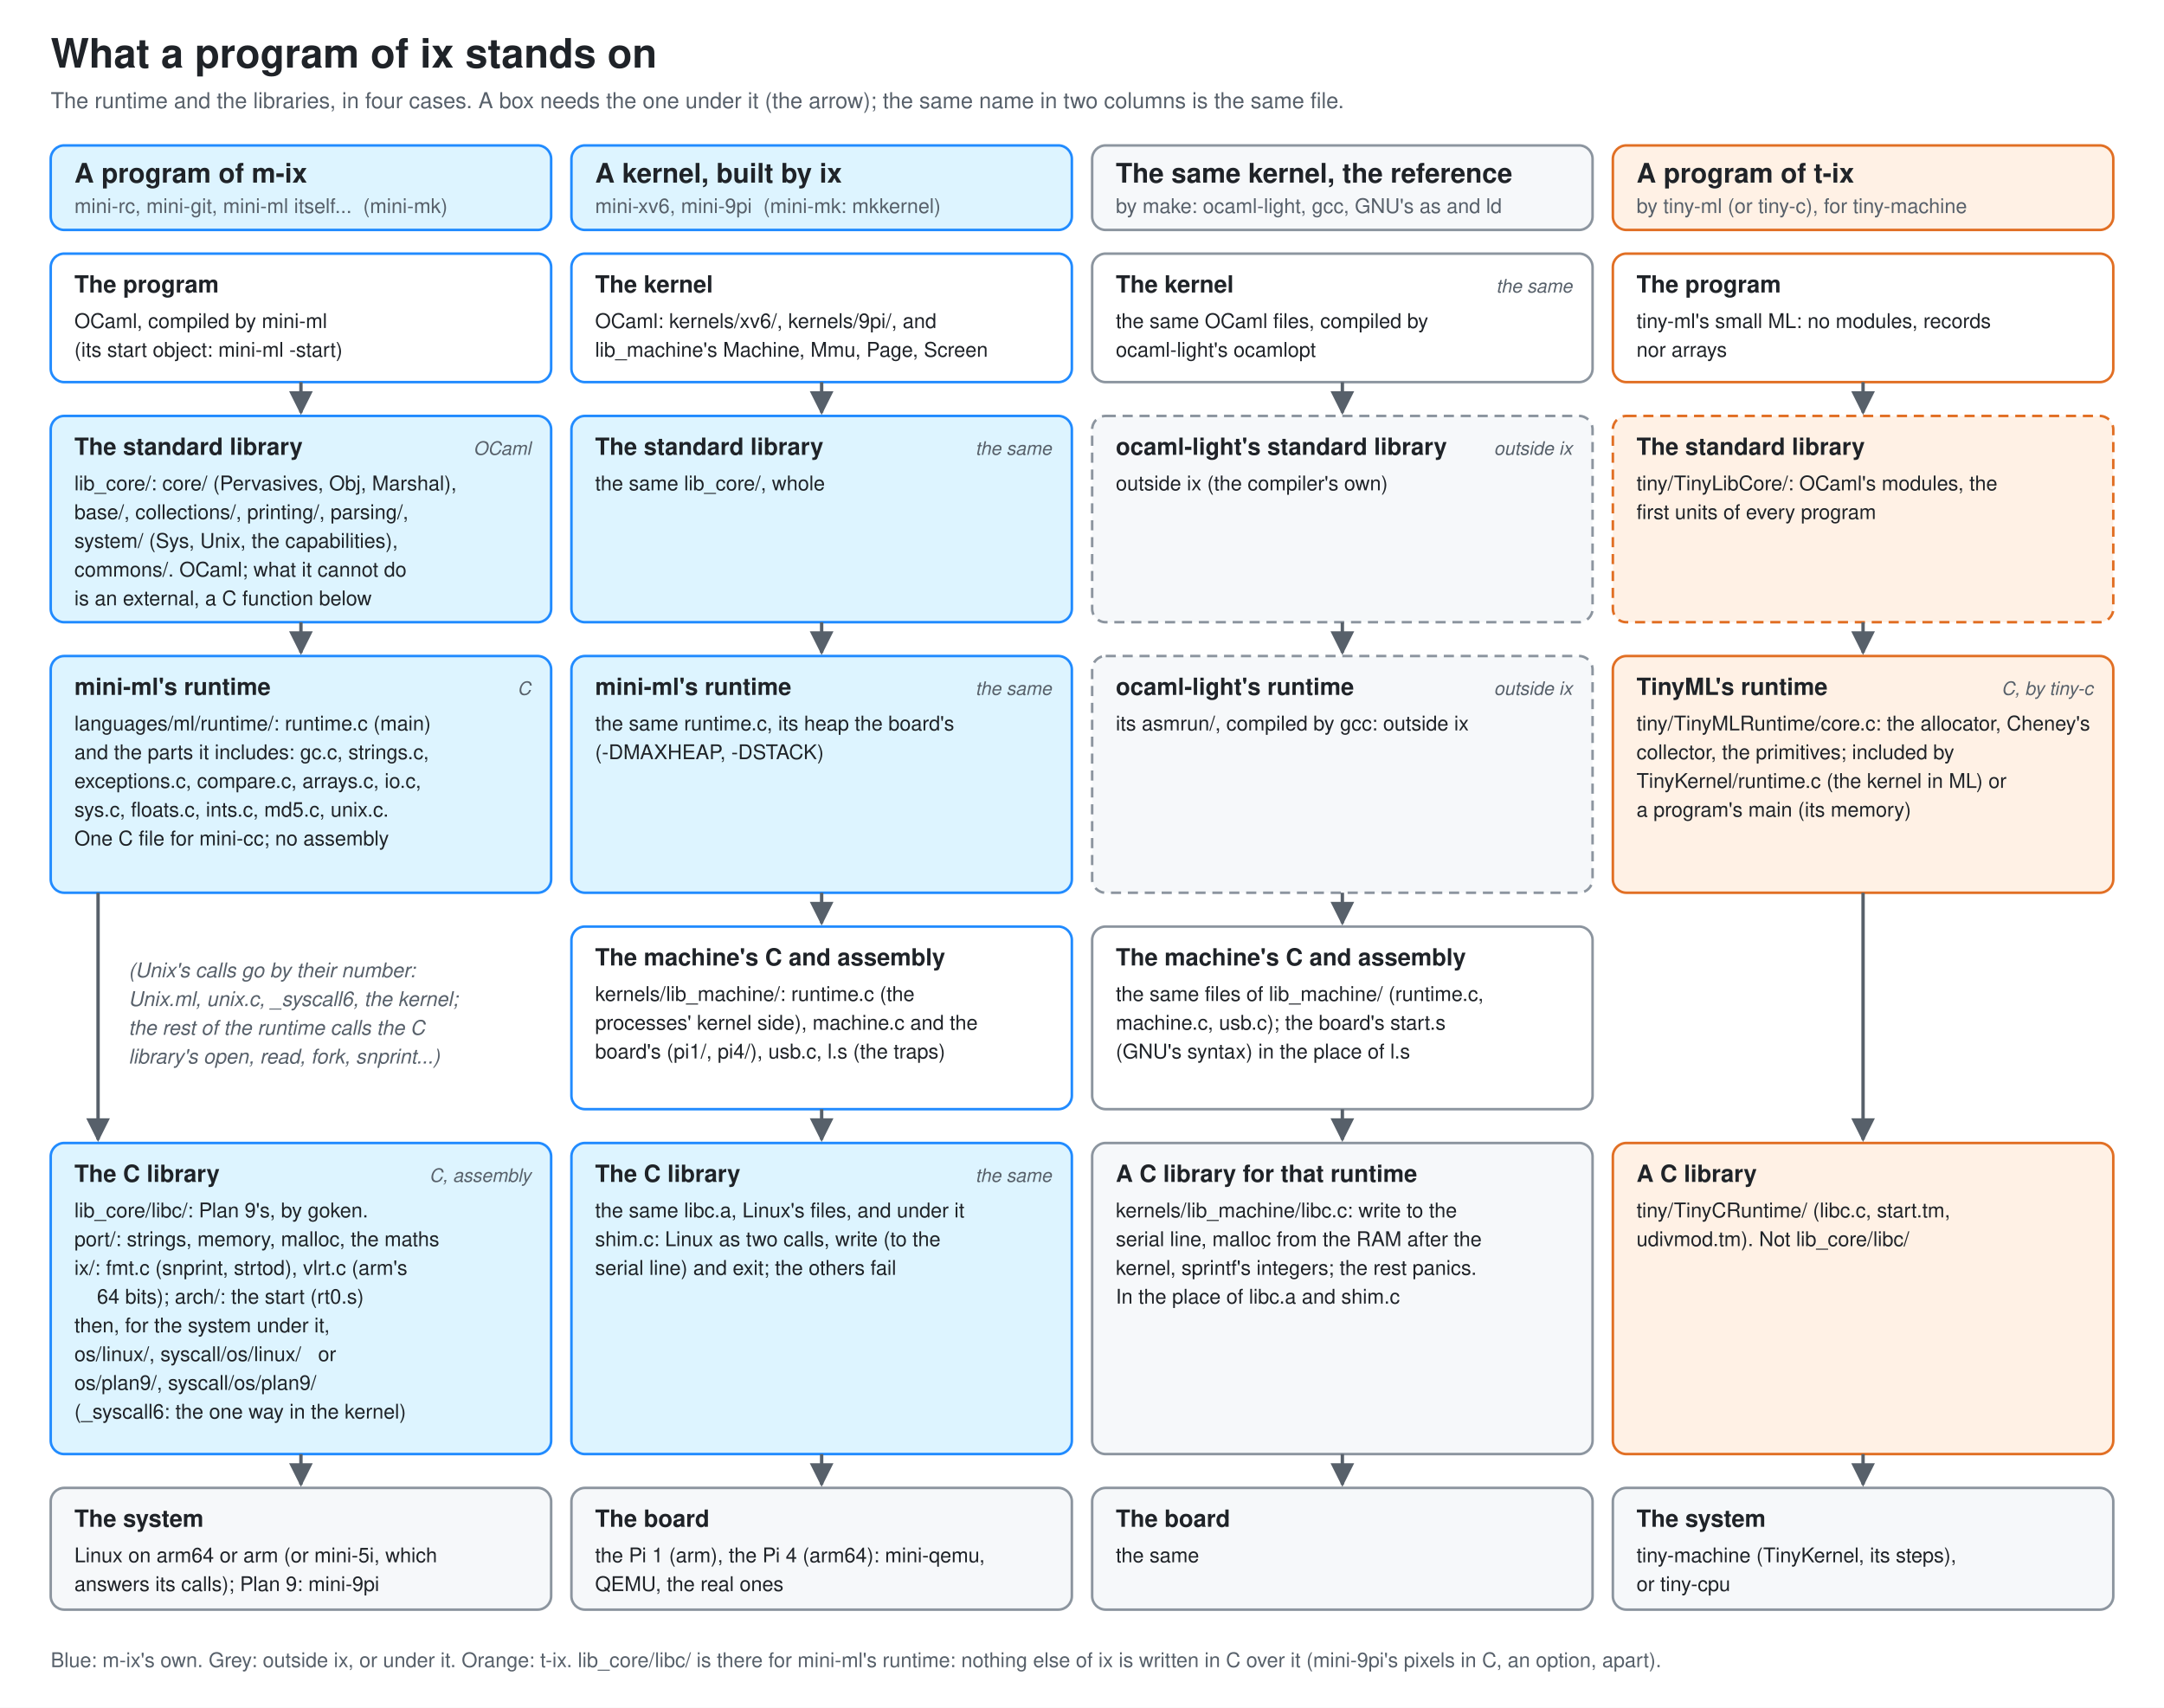
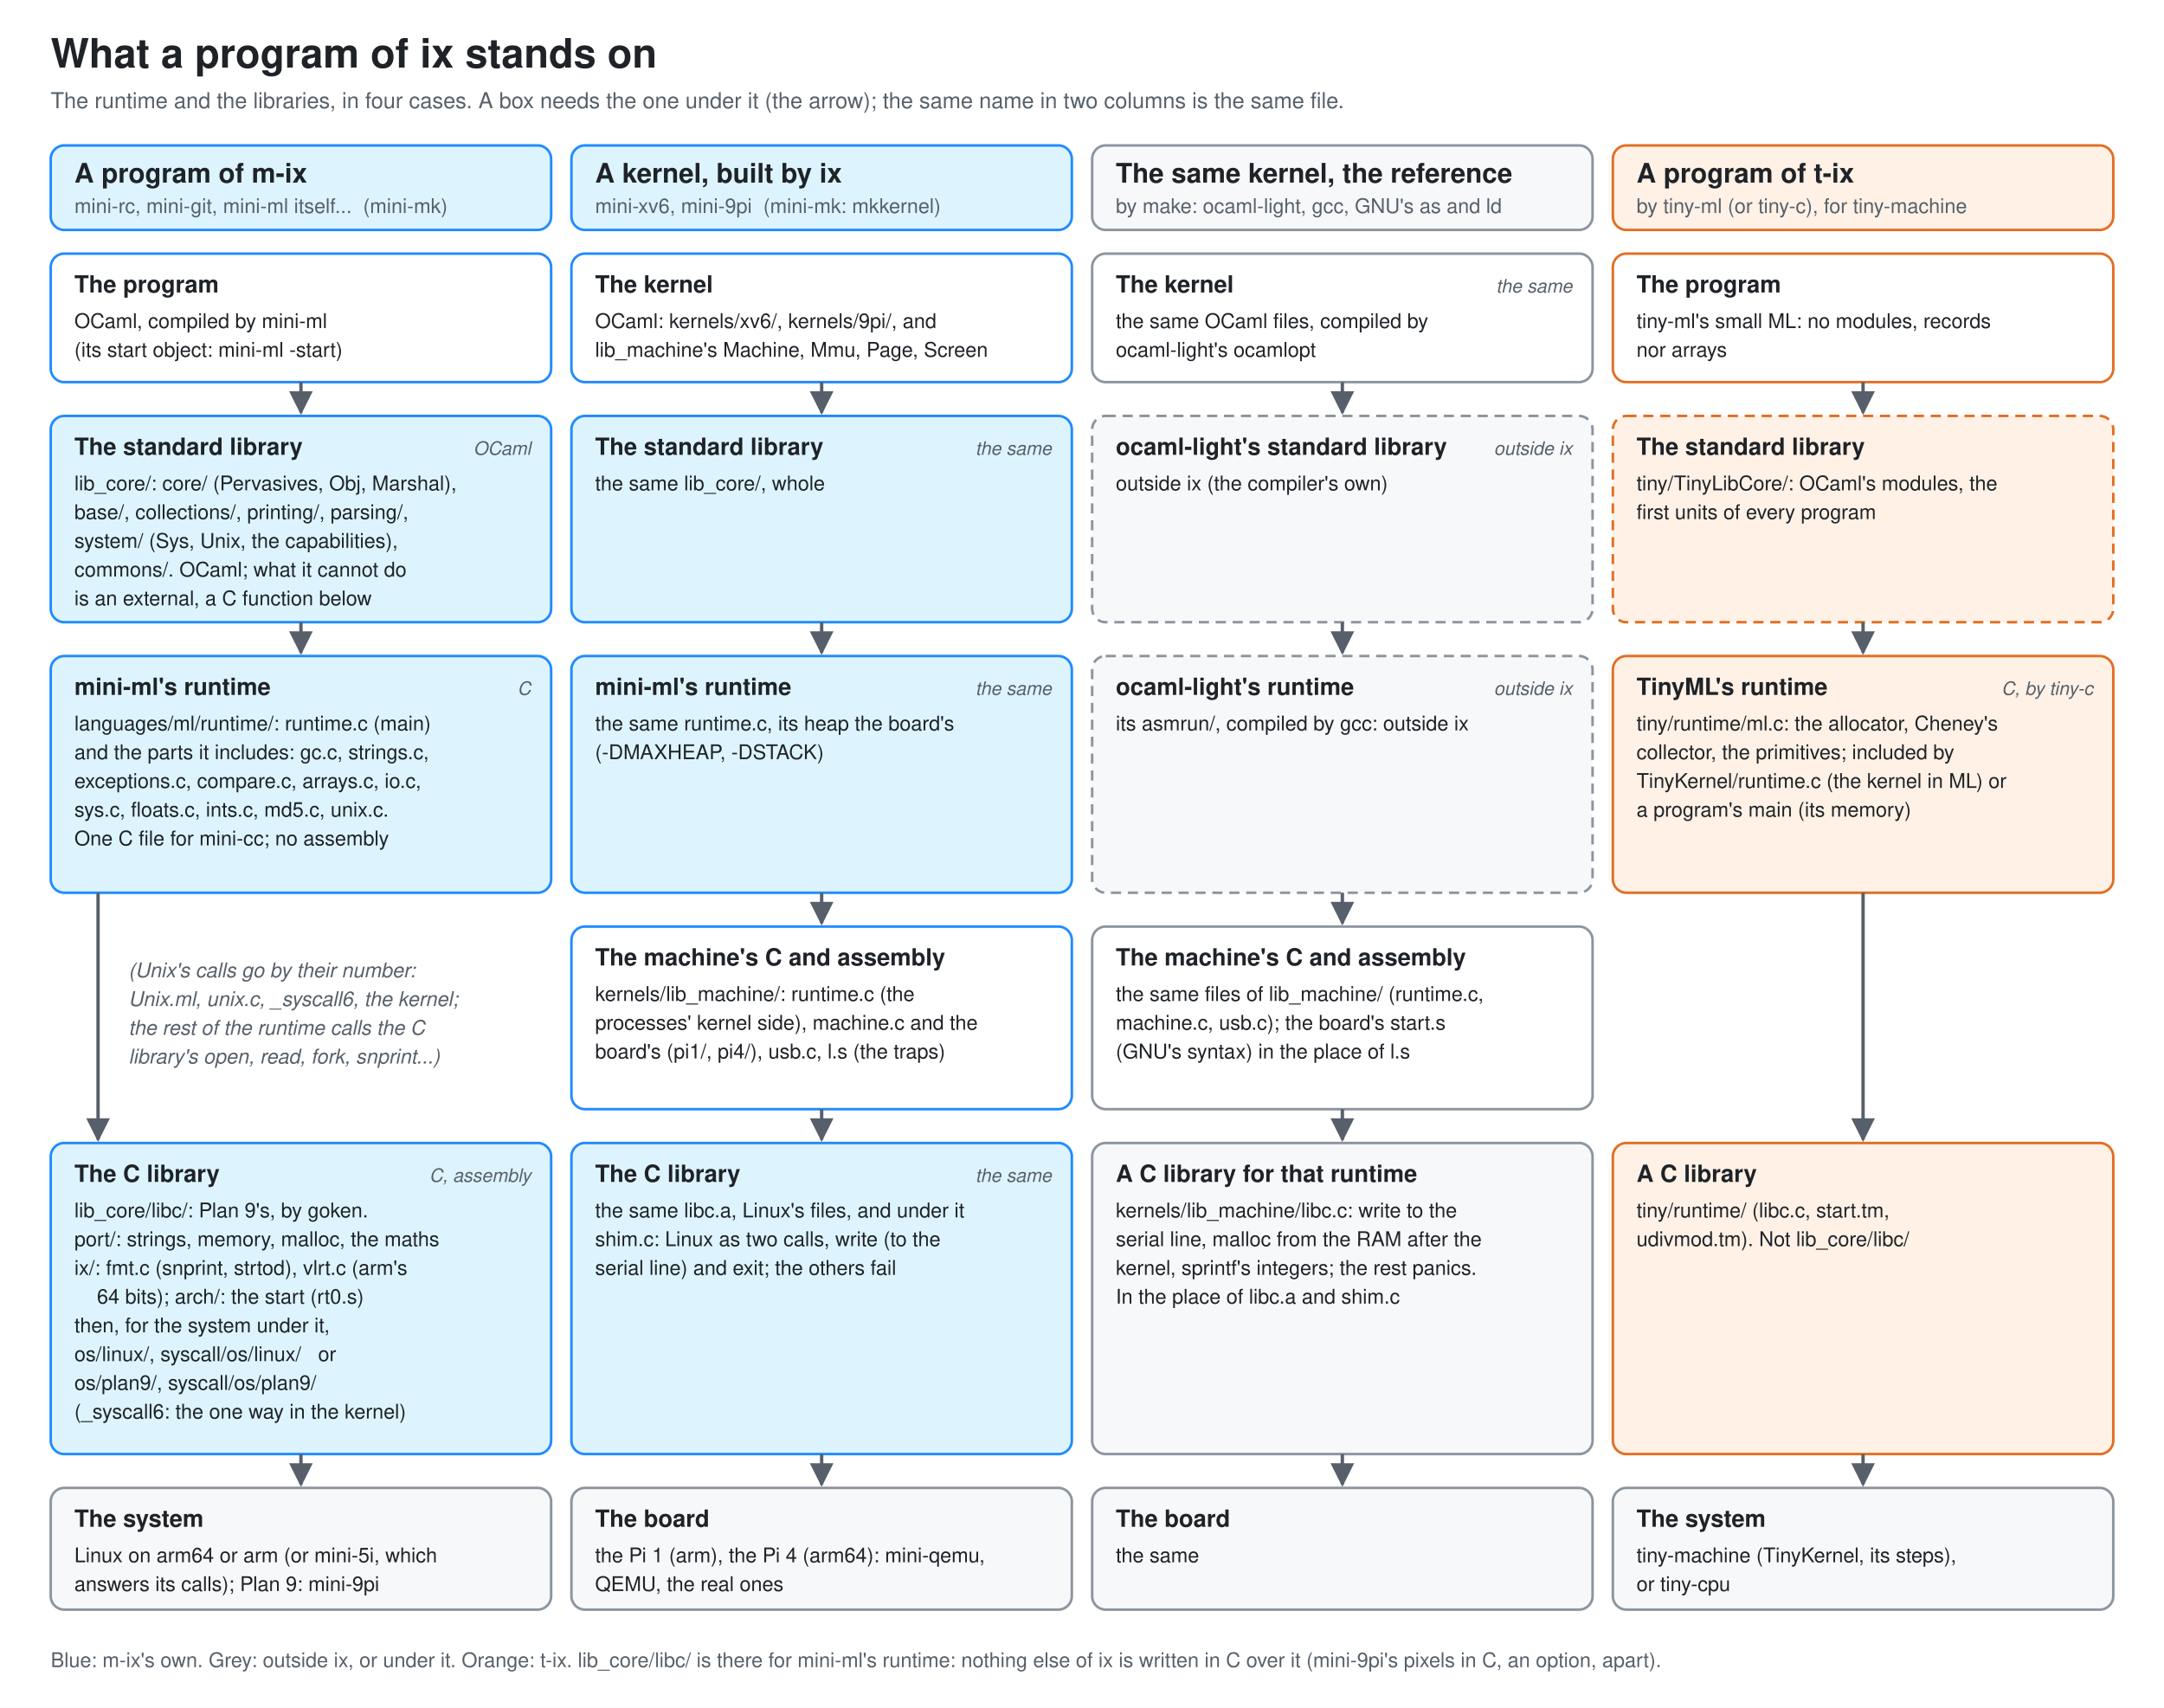
<svg xmlns="http://www.w3.org/2000/svg" viewBox="0 0 1280 1010" width="1280" height="1010" font-family="-apple-system, BlinkMacSystemFont, 'Segoe UI', Helvetica, Arial, sans-serif">
  <defs>
    <marker id="a" viewBox="0 0 10 10" refX="9" refY="5" markerWidth="7" markerHeight="7" orient="auto-start-reverse">
      <path d="M0 0L10 5L0 10z" fill="#57606a" />
    </marker>
  </defs>
  <rect width="1280" height="1010" fill="#ffffff" />
  <text x="30" y="40" font-size="24" font-weight="600" fill="#1f2328" text-anchor="start" xml:space="preserve">What a program of ix stands on</text>
  <text x="30" y="64" font-size="13" font-weight="normal" fill="#57606a" text-anchor="start" xml:space="preserve">The runtime and the libraries, in four cases. A box needs the one under it (the arrow); the same name in two columns is the same file.</text>
  <rect x="30" y="86" width="296" height="50" rx="8" fill="#ddf4ff" stroke="#218bff" stroke-width="1.5" />
  <text x="44" y="108" font-size="16" font-weight="600" fill="#1f2328" text-anchor="start" xml:space="preserve">A program of m-ix</text>
  <text x="44" y="126" font-size="12" font-weight="normal" fill="#57606a" text-anchor="start" xml:space="preserve">mini-rc, mini-git, mini-ml itself...  (mini-mk)</text>
  <rect x="30" y="150" width="296" height="76" rx="8" fill="#ffffff" stroke="#218bff" stroke-width="1.5" />
  <text x="44" y="173" font-size="14" font-weight="600" fill="#1f2328" text-anchor="start" xml:space="preserve">The program</text>
  <text x="44" y="194" font-size="12" font-weight="normal" fill="#1f2328" text-anchor="start" xml:space="preserve">OCaml, compiled by mini-ml</text>
  <text x="44" y="211" font-size="12" font-weight="normal" fill="#1f2328" text-anchor="start" xml:space="preserve">(its start object: mini-ml -start)</text>
  <rect x="30" y="246" width="296" height="122" rx="8" fill="#ddf4ff" stroke="#218bff" stroke-width="1.5" />
  <text x="44" y="269" font-size="14" font-weight="600" fill="#1f2328" text-anchor="start" xml:space="preserve">The standard library</text>
  <text x="314" y="269" font-size="11" font-weight="normal" fill="#57606a" text-anchor="end" font-style="italic" xml:space="preserve">OCaml</text>
  <text x="44" y="290" font-size="12" font-weight="normal" fill="#1f2328" text-anchor="start" xml:space="preserve">lib_core/: core/ (Pervasives, Obj, Marshal),</text>
  <text x="44" y="307" font-size="12" font-weight="normal" fill="#1f2328" text-anchor="start" xml:space="preserve">base/, collections/, printing/, parsing/,</text>
  <text x="44" y="324" font-size="12" font-weight="normal" fill="#1f2328" text-anchor="start" xml:space="preserve">system/ (Sys, Unix, the capabilities),</text>
  <text x="44" y="341" font-size="12" font-weight="normal" fill="#1f2328" text-anchor="start" xml:space="preserve">commons/. OCaml; what it cannot do</text>
  <text x="44" y="358" font-size="12" font-weight="normal" fill="#1f2328" text-anchor="start" xml:space="preserve">is an external, a C function below</text>
  <rect x="30" y="388" width="296" height="140" rx="8" fill="#ddf4ff" stroke="#218bff" stroke-width="1.5" />
  <text x="44" y="411" font-size="14" font-weight="600" fill="#1f2328" text-anchor="start" xml:space="preserve">mini-ml's runtime</text>
  <text x="314" y="411" font-size="11" font-weight="normal" fill="#57606a" text-anchor="end" font-style="italic" xml:space="preserve">C</text>
  <text x="44" y="432" font-size="12" font-weight="normal" fill="#1f2328" text-anchor="start" xml:space="preserve">languages/ml/runtime/: runtime.c (main)</text>
  <text x="44" y="449" font-size="12" font-weight="normal" fill="#1f2328" text-anchor="start" xml:space="preserve">and the parts it includes: gc.c, strings.c,</text>
  <text x="44" y="466" font-size="12" font-weight="normal" fill="#1f2328" text-anchor="start" xml:space="preserve">exceptions.c, compare.c, arrays.c, io.c,</text>
  <text x="44" y="483" font-size="12" font-weight="normal" fill="#1f2328" text-anchor="start" xml:space="preserve">sys.c, floats.c, ints.c, md5.c, unix.c.</text>
  <text x="44" y="500" font-size="12" font-weight="normal" fill="#1f2328" text-anchor="start" xml:space="preserve">One C file for mini-cc; no assembly</text>
  <rect x="30" y="676" width="296" height="184" rx="8" fill="#ddf4ff" stroke="#218bff" stroke-width="1.5" />
  <text x="44" y="699" font-size="14" font-weight="600" fill="#1f2328" text-anchor="start" xml:space="preserve">The C library</text>
  <text x="314" y="699" font-size="11" font-weight="normal" fill="#57606a" text-anchor="end" font-style="italic" xml:space="preserve">C, assembly</text>
  <text x="44" y="720" font-size="12" font-weight="normal" fill="#1f2328" text-anchor="start" xml:space="preserve">lib_core/libc/: Plan 9's, by goken.</text>
  <text x="44" y="737" font-size="12" font-weight="normal" fill="#1f2328" text-anchor="start" xml:space="preserve">port/: strings, memory, malloc, the maths</text>
  <text x="44" y="754" font-size="12" font-weight="normal" fill="#1f2328" text-anchor="start" xml:space="preserve">ix/: fmt.c (snprint, strtod), vlrt.c (arm's</text>
  <text x="44" y="771" font-size="12" font-weight="normal" fill="#1f2328" text-anchor="start" xml:space="preserve">    64 bits); arch/: the start (rt0.s)</text>
  <text x="44" y="788" font-size="12" font-weight="normal" fill="#1f2328" text-anchor="start" xml:space="preserve">then, for the system under it,</text>
  <text x="44" y="805" font-size="12" font-weight="normal" fill="#1f2328" text-anchor="start" xml:space="preserve">os/linux/, syscall/os/linux/   or</text>
  <text x="44" y="822" font-size="12" font-weight="normal" fill="#1f2328" text-anchor="start" xml:space="preserve">os/plan9/, syscall/os/plan9/</text>
  <text x="44" y="839" font-size="12" font-weight="normal" fill="#1f2328" text-anchor="start" xml:space="preserve">(_syscall6: the one way in the kernel)</text>
  <rect x="30" y="880" width="296" height="72" rx="8" fill="#f6f8fa" stroke="#8c959f" stroke-width="1.5" />
  <text x="44" y="903" font-size="14" font-weight="600" fill="#1f2328" text-anchor="start" xml:space="preserve">The system</text>
  <text x="44" y="924" font-size="12" font-weight="normal" fill="#1f2328" text-anchor="start" xml:space="preserve">Linux on arm64 or arm (or mini-5i, which</text>
  <text x="44" y="941" font-size="12" font-weight="normal" fill="#1f2328" text-anchor="start" xml:space="preserve">answers its calls); Plan 9: mini-9pi</text>
  <line x1="178" y1="226" x2="178" y2="244" stroke="#57606a" stroke-width="2" marker-end="url(#a)" />
  <line x1="178" y1="368" x2="178" y2="386" stroke="#57606a" stroke-width="2" marker-end="url(#a)" />
  <line x1="58" y1="528" x2="58" y2="674" stroke="#57606a" stroke-width="2" marker-end="url(#a)" />
  <line x1="178" y1="860" x2="178" y2="878" stroke="#57606a" stroke-width="2" marker-end="url(#a)" />
  <text x="76" y="578" font-size="12" font-weight="normal" fill="#57606a" text-anchor="start" font-style="italic" xml:space="preserve">(Unix's calls go by their number:</text>
  <text x="76" y="595" font-size="12" font-weight="normal" fill="#57606a" text-anchor="start" font-style="italic" xml:space="preserve">Unix.ml, unix.c, _syscall6, the kernel;</text>
  <text x="76" y="612" font-size="12" font-weight="normal" fill="#57606a" text-anchor="start" font-style="italic" xml:space="preserve">the rest of the runtime calls the C</text>
  <text x="76" y="629" font-size="12" font-weight="normal" fill="#57606a" text-anchor="start" font-style="italic" xml:space="preserve">library's open, read, fork, snprint...)</text>
  <rect x="338" y="86" width="296" height="50" rx="8" fill="#ddf4ff" stroke="#218bff" stroke-width="1.5" />
  <text x="352" y="108" font-size="16" font-weight="600" fill="#1f2328" text-anchor="start" xml:space="preserve">A kernel, built by ix</text>
  <text x="352" y="126" font-size="12" font-weight="normal" fill="#57606a" text-anchor="start" xml:space="preserve">mini-xv6, mini-9pi  (mini-mk: mkkernel)</text>
  <rect x="338" y="150" width="296" height="76" rx="8" fill="#ffffff" stroke="#218bff" stroke-width="1.5" />
  <text x="352" y="173" font-size="14" font-weight="600" fill="#1f2328" text-anchor="start" xml:space="preserve">The kernel</text>
  <text x="352" y="194" font-size="12" font-weight="normal" fill="#1f2328" text-anchor="start" xml:space="preserve">OCaml: kernels/xv6/, kernels/9pi/, and</text>
  <text x="352" y="211" font-size="12" font-weight="normal" fill="#1f2328" text-anchor="start" xml:space="preserve">lib_machine's Machine, Mmu, Page, Screen</text>
  <rect x="338" y="246" width="296" height="122" rx="8" fill="#ddf4ff" stroke="#218bff" stroke-width="1.5" />
  <text x="352" y="269" font-size="14" font-weight="600" fill="#1f2328" text-anchor="start" xml:space="preserve">The standard library</text>
  <text x="622" y="269" font-size="11" font-weight="normal" fill="#57606a" text-anchor="end" font-style="italic" xml:space="preserve">the same</text>
  <text x="352" y="290" font-size="12" font-weight="normal" fill="#1f2328" text-anchor="start" xml:space="preserve">the same lib_core/, whole</text>
  <rect x="338" y="388" width="296" height="140" rx="8" fill="#ddf4ff" stroke="#218bff" stroke-width="1.5" />
  <text x="352" y="411" font-size="14" font-weight="600" fill="#1f2328" text-anchor="start" xml:space="preserve">mini-ml's runtime</text>
  <text x="622" y="411" font-size="11" font-weight="normal" fill="#57606a" text-anchor="end" font-style="italic" xml:space="preserve">the same</text>
  <text x="352" y="432" font-size="12" font-weight="normal" fill="#1f2328" text-anchor="start" xml:space="preserve">the same runtime.c, its heap the board's</text>
  <text x="352" y="449" font-size="12" font-weight="normal" fill="#1f2328" text-anchor="start" xml:space="preserve">(-DMAXHEAP, -DSTACK)</text>
  <rect x="338" y="548" width="296" height="108" rx="8" fill="#ffffff" stroke="#218bff" stroke-width="1.5" />
  <text x="352" y="571" font-size="14" font-weight="600" fill="#1f2328" text-anchor="start" xml:space="preserve">The machine's C and assembly</text>
  <text x="352" y="592" font-size="12" font-weight="normal" fill="#1f2328" text-anchor="start" xml:space="preserve">kernels/lib_machine/: runtime.c (the</text>
  <text x="352" y="609" font-size="12" font-weight="normal" fill="#1f2328" text-anchor="start" xml:space="preserve">processes' kernel side), machine.c and the</text>
  <text x="352" y="626" font-size="12" font-weight="normal" fill="#1f2328" text-anchor="start" xml:space="preserve">board's (pi1/, pi4/), usb.c, l.s (the traps)</text>
  <rect x="338" y="676" width="296" height="184" rx="8" fill="#ddf4ff" stroke="#218bff" stroke-width="1.5" />
  <text x="352" y="699" font-size="14" font-weight="600" fill="#1f2328" text-anchor="start" xml:space="preserve">The C library</text>
  <text x="622" y="699" font-size="11" font-weight="normal" fill="#57606a" text-anchor="end" font-style="italic" xml:space="preserve">the same</text>
  <text x="352" y="720" font-size="12" font-weight="normal" fill="#1f2328" text-anchor="start" xml:space="preserve">the same libc.a, Linux's files, and under it</text>
  <text x="352" y="737" font-size="12" font-weight="normal" fill="#1f2328" text-anchor="start" xml:space="preserve">shim.c: Linux as two calls, write (to the</text>
  <text x="352" y="754" font-size="12" font-weight="normal" fill="#1f2328" text-anchor="start" xml:space="preserve">serial line) and exit; the others fail</text>
  <rect x="338" y="880" width="296" height="72" rx="8" fill="#f6f8fa" stroke="#8c959f" stroke-width="1.5" />
  <text x="352" y="903" font-size="14" font-weight="600" fill="#1f2328" text-anchor="start" xml:space="preserve">The board</text>
  <text x="352" y="924" font-size="12" font-weight="normal" fill="#1f2328" text-anchor="start" xml:space="preserve">the Pi 1 (arm), the Pi 4 (arm64): mini-qemu,</text>
  <text x="352" y="941" font-size="12" font-weight="normal" fill="#1f2328" text-anchor="start" xml:space="preserve">QEMU, the real ones</text>
  <line x1="486" y1="226" x2="486" y2="244" stroke="#57606a" stroke-width="2" marker-end="url(#a)" />
  <line x1="486" y1="368" x2="486" y2="386" stroke="#57606a" stroke-width="2" marker-end="url(#a)" />
  <line x1="486" y1="528" x2="486" y2="546" stroke="#57606a" stroke-width="2" marker-end="url(#a)" />
  <line x1="486" y1="656" x2="486" y2="674" stroke="#57606a" stroke-width="2" marker-end="url(#a)" />
  <line x1="486" y1="860" x2="486" y2="878" stroke="#57606a" stroke-width="2" marker-end="url(#a)" />
  <rect x="646" y="86" width="296" height="50" rx="8" fill="#f6f8fa" stroke="#8c959f" stroke-width="1.5" />
  <text x="660" y="108" font-size="16" font-weight="600" fill="#1f2328" text-anchor="start" xml:space="preserve">The same kernel, the reference</text>
  <text x="660" y="126" font-size="12" font-weight="normal" fill="#57606a" text-anchor="start" xml:space="preserve">by make: ocaml-light, gcc, GNU's as and ld</text>
  <rect x="646" y="150" width="296" height="76" rx="8" fill="#ffffff" stroke="#8c959f" stroke-width="1.5" />
  <text x="660" y="173" font-size="14" font-weight="600" fill="#1f2328" text-anchor="start" xml:space="preserve">The kernel</text>
  <text x="930" y="173" font-size="11" font-weight="normal" fill="#57606a" text-anchor="end" font-style="italic" xml:space="preserve">the same</text>
  <text x="660" y="194" font-size="12" font-weight="normal" fill="#1f2328" text-anchor="start" xml:space="preserve">the same OCaml files, compiled by</text>
  <text x="660" y="211" font-size="12" font-weight="normal" fill="#1f2328" text-anchor="start" xml:space="preserve">ocaml-light's ocamlopt</text>
  <rect x="646" y="246" width="296" height="122" rx="8" fill="#f6f8fa" stroke="#8c959f" stroke-width="1.5" stroke-dasharray="6 4" />
  <text x="660" y="269" font-size="14" font-weight="600" fill="#1f2328" text-anchor="start" xml:space="preserve">ocaml-light's standard library</text>
  <text x="930" y="269" font-size="11" font-weight="normal" fill="#57606a" text-anchor="end" font-style="italic" xml:space="preserve">outside ix</text>
  <text x="660" y="290" font-size="12" font-weight="normal" fill="#1f2328" text-anchor="start" xml:space="preserve">outside ix (the compiler's own)</text>
  <rect x="646" y="388" width="296" height="140" rx="8" fill="#f6f8fa" stroke="#8c959f" stroke-width="1.5" stroke-dasharray="6 4" />
  <text x="660" y="411" font-size="14" font-weight="600" fill="#1f2328" text-anchor="start" xml:space="preserve">ocaml-light's runtime</text>
  <text x="930" y="411" font-size="11" font-weight="normal" fill="#57606a" text-anchor="end" font-style="italic" xml:space="preserve">outside ix</text>
  <text x="660" y="432" font-size="12" font-weight="normal" fill="#1f2328" text-anchor="start" xml:space="preserve">its asmrun/, compiled by gcc: outside ix</text>
  <rect x="646" y="548" width="296" height="108" rx="8" fill="#ffffff" stroke="#8c959f" stroke-width="1.5" />
  <text x="660" y="571" font-size="14" font-weight="600" fill="#1f2328" text-anchor="start" xml:space="preserve">The machine's C and assembly</text>
  <text x="660" y="592" font-size="12" font-weight="normal" fill="#1f2328" text-anchor="start" xml:space="preserve">the same files of lib_machine/ (runtime.c,</text>
  <text x="660" y="609" font-size="12" font-weight="normal" fill="#1f2328" text-anchor="start" xml:space="preserve">machine.c, usb.c); the board's start.s</text>
  <text x="660" y="626" font-size="12" font-weight="normal" fill="#1f2328" text-anchor="start" xml:space="preserve">(GNU's syntax) in the place of l.s</text>
  <rect x="646" y="676" width="296" height="184" rx="8" fill="#f6f8fa" stroke="#8c959f" stroke-width="1.5" />
  <text x="660" y="699" font-size="14" font-weight="600" fill="#1f2328" text-anchor="start" xml:space="preserve">A C library for that runtime</text>
  <text x="660" y="720" font-size="12" font-weight="normal" fill="#1f2328" text-anchor="start" xml:space="preserve">kernels/lib_machine/libc.c: write to the</text>
  <text x="660" y="737" font-size="12" font-weight="normal" fill="#1f2328" text-anchor="start" xml:space="preserve">serial line, malloc from the RAM after the</text>
  <text x="660" y="754" font-size="12" font-weight="normal" fill="#1f2328" text-anchor="start" xml:space="preserve">kernel, sprintf's integers; the rest panics.</text>
  <text x="660" y="771" font-size="12" font-weight="normal" fill="#1f2328" text-anchor="start" xml:space="preserve">In the place of libc.a and shim.c</text>
  <rect x="646" y="880" width="296" height="72" rx="8" fill="#f6f8fa" stroke="#8c959f" stroke-width="1.5" />
  <text x="660" y="903" font-size="14" font-weight="600" fill="#1f2328" text-anchor="start" xml:space="preserve">The board</text>
  <text x="660" y="924" font-size="12" font-weight="normal" fill="#1f2328" text-anchor="start" xml:space="preserve">the same</text>
  <line x1="794" y1="226" x2="794" y2="244" stroke="#57606a" stroke-width="2" marker-end="url(#a)" />
  <line x1="794" y1="368" x2="794" y2="386" stroke="#57606a" stroke-width="2" marker-end="url(#a)" />
  <line x1="794" y1="528" x2="794" y2="546" stroke="#57606a" stroke-width="2" marker-end="url(#a)" />
  <line x1="794" y1="656" x2="794" y2="674" stroke="#57606a" stroke-width="2" marker-end="url(#a)" />
  <line x1="794" y1="860" x2="794" y2="878" stroke="#57606a" stroke-width="2" marker-end="url(#a)" />
  <rect x="954" y="86" width="296" height="50" rx="8" fill="#fff1e5" stroke="#e16f24" stroke-width="1.5" />
  <text x="968" y="108" font-size="16" font-weight="600" fill="#1f2328" text-anchor="start" xml:space="preserve">A program of t-ix</text>
  <text x="968" y="126" font-size="12" font-weight="normal" fill="#57606a" text-anchor="start" xml:space="preserve">by tiny-ml (or tiny-c), for tiny-machine</text>
  <rect x="954" y="150" width="296" height="76" rx="8" fill="#ffffff" stroke="#e16f24" stroke-width="1.5" />
  <text x="968" y="173" font-size="14" font-weight="600" fill="#1f2328" text-anchor="start" xml:space="preserve">The program</text>
  <text x="968" y="194" font-size="12" font-weight="normal" fill="#1f2328" text-anchor="start" xml:space="preserve">tiny-ml's small ML: no modules, records</text>
  <text x="968" y="211" font-size="12" font-weight="normal" fill="#1f2328" text-anchor="start" xml:space="preserve">nor arrays</text>
  <rect x="954" y="246" width="296" height="122" rx="8" fill="#fff1e5" stroke="#e16f24" stroke-width="1.5" stroke-dasharray="6 4" />
  <text x="968" y="269" font-size="14" font-weight="600" fill="#1f2328" text-anchor="start" xml:space="preserve">The standard library</text>
  <text x="968" y="290" font-size="12" font-weight="normal" fill="#1f2328" text-anchor="start" xml:space="preserve">tiny/TinyLibCore/: OCaml's modules, the</text>
  <text x="968" y="307" font-size="12" font-weight="normal" fill="#1f2328" text-anchor="start" xml:space="preserve">first units of every program</text>
  <rect x="954" y="388" width="296" height="140" rx="8" fill="#fff1e5" stroke="#e16f24" stroke-width="1.5" />
  <text x="968" y="411" font-size="14" font-weight="600" fill="#1f2328" text-anchor="start" xml:space="preserve">TinyML's runtime</text>
  <text x="1238" y="411" font-size="11" font-weight="normal" fill="#57606a" text-anchor="end" font-style="italic" xml:space="preserve">C, by tiny-c</text>
-   <text x="968" y="432" font-size="12" font-weight="normal" fill="#1f2328" text-anchor="start" xml:space="preserve">tiny/TinyMLRuntime/core.c: the allocator, Cheney's</text>
+   <text x="968" y="432" font-size="12" font-weight="normal" fill="#1f2328" text-anchor="start" xml:space="preserve">tiny/runtime/ml.c: the allocator, Cheney's</text>
  <text x="968" y="449" font-size="12" font-weight="normal" fill="#1f2328" text-anchor="start" xml:space="preserve">collector, the primitives; included by</text>
  <text x="968" y="466" font-size="12" font-weight="normal" fill="#1f2328" text-anchor="start" xml:space="preserve">TinyKernel/runtime.c (the kernel in ML) or</text>
  <text x="968" y="483" font-size="12" font-weight="normal" fill="#1f2328" text-anchor="start" xml:space="preserve">a program's main (its memory)</text>
  <text x="968" y="500" font-size="12" font-weight="normal" fill="#1f2328" text-anchor="start" xml:space="preserve" />
  <rect x="954" y="676" width="296" height="184" rx="8" fill="#fff1e5" stroke="#e16f24" stroke-width="1.5" />
  <text x="968" y="699" font-size="14" font-weight="600" fill="#1f2328" text-anchor="start" xml:space="preserve">A C library</text>
-   <text x="968" y="720" font-size="12" font-weight="normal" fill="#1f2328" text-anchor="start" xml:space="preserve">tiny/TinyCRuntime/ (libc.c, start.tm,</text>
+   <text x="968" y="720" font-size="12" font-weight="normal" fill="#1f2328" text-anchor="start" xml:space="preserve">tiny/runtime/ (libc.c, start.tm,</text>
  <text x="968" y="737" font-size="12" font-weight="normal" fill="#1f2328" text-anchor="start" xml:space="preserve">udivmod.tm). Not lib_core/libc/</text>
  <text x="968" y="754" font-size="12" font-weight="normal" fill="#1f2328" text-anchor="start" xml:space="preserve" />
  <text x="968" y="771" font-size="12" font-weight="normal" fill="#1f2328" text-anchor="start" xml:space="preserve" />
  <text x="968" y="788" font-size="12" font-weight="normal" fill="#1f2328" text-anchor="start" xml:space="preserve" />
  <text x="968" y="805" font-size="12" font-weight="normal" fill="#1f2328" text-anchor="start" xml:space="preserve" />
  <rect x="954" y="880" width="296" height="72" rx="8" fill="#f6f8fa" stroke="#8c959f" stroke-width="1.5" />
  <text x="968" y="903" font-size="14" font-weight="600" fill="#1f2328" text-anchor="start" xml:space="preserve">The system</text>
  <text x="968" y="924" font-size="12" font-weight="normal" fill="#1f2328" text-anchor="start" xml:space="preserve">tiny-machine (TinyKernel, its steps),</text>
  <text x="968" y="941" font-size="12" font-weight="normal" fill="#1f2328" text-anchor="start" xml:space="preserve">or tiny-cpu</text>
  <line x1="1102" y1="226" x2="1102" y2="244" stroke="#57606a" stroke-width="2" marker-end="url(#a)" />
  <line x1="1102" y1="368" x2="1102" y2="386" stroke="#57606a" stroke-width="2" marker-end="url(#a)" />
  <line x1="1102" y1="528" x2="1102" y2="674" stroke="#57606a" stroke-width="2" marker-end="url(#a)" />
  <line x1="1102" y1="860" x2="1102" y2="878" stroke="#57606a" stroke-width="2" marker-end="url(#a)" />
  <text x="30" y="986" font-size="12" font-weight="normal" fill="#57606a" text-anchor="start" xml:space="preserve">Blue: m-ix's own. Grey: outside ix, or under it. Orange: t-ix. lib_core/libc/ is there for mini-ml's runtime: nothing else of ix is written in C over it (mini-9pi's pixels in C, an option, apart).</text>
</svg>
